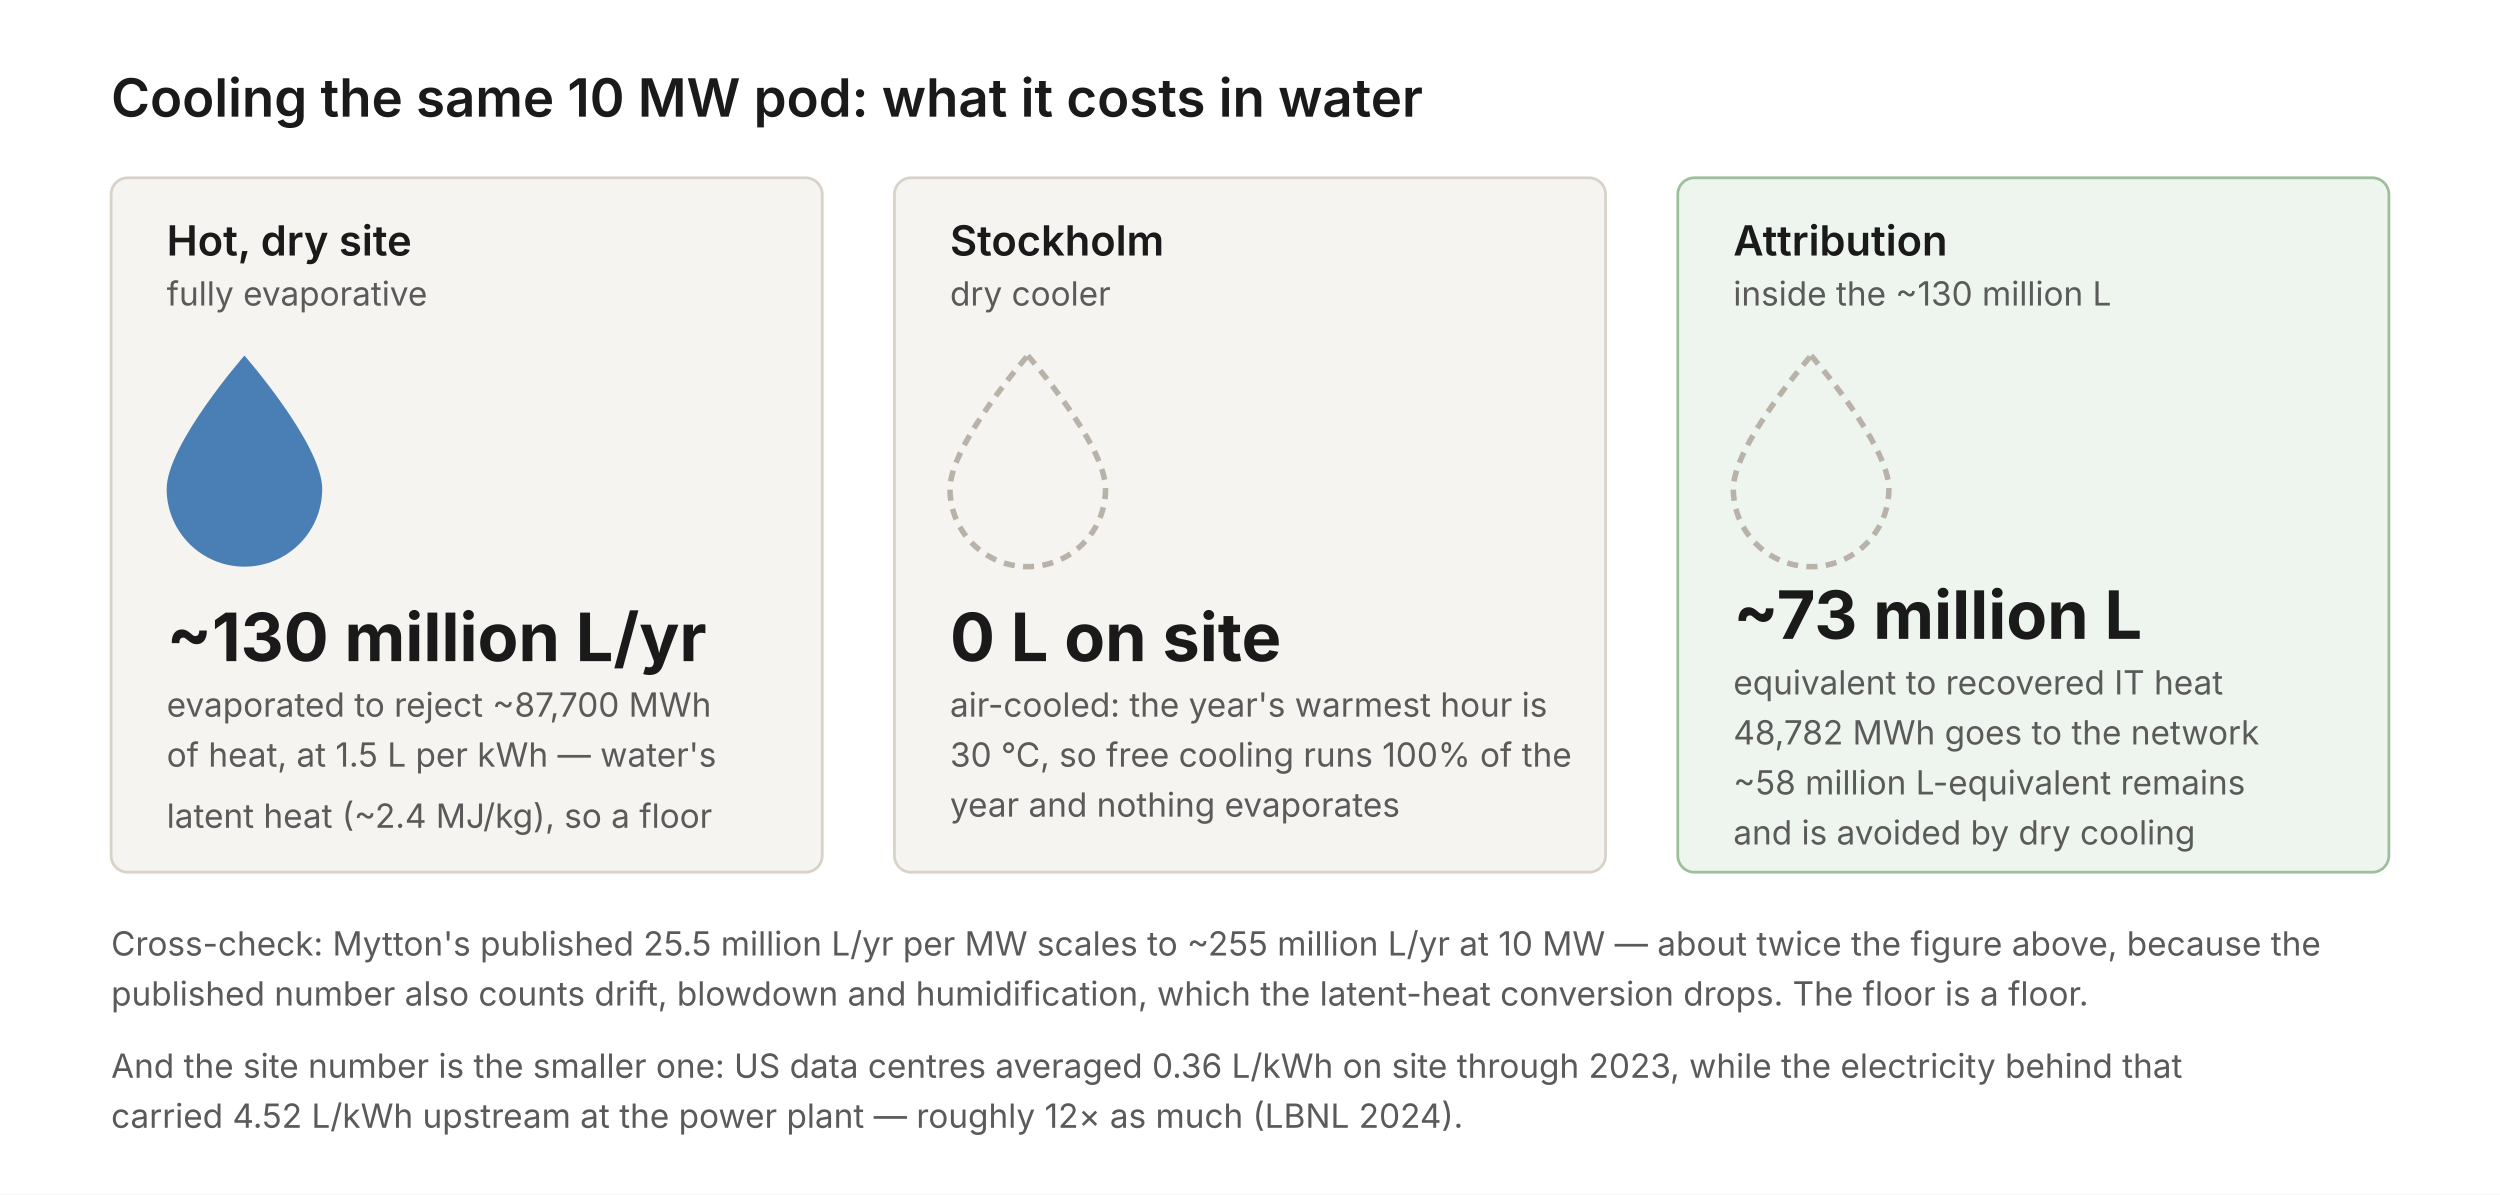
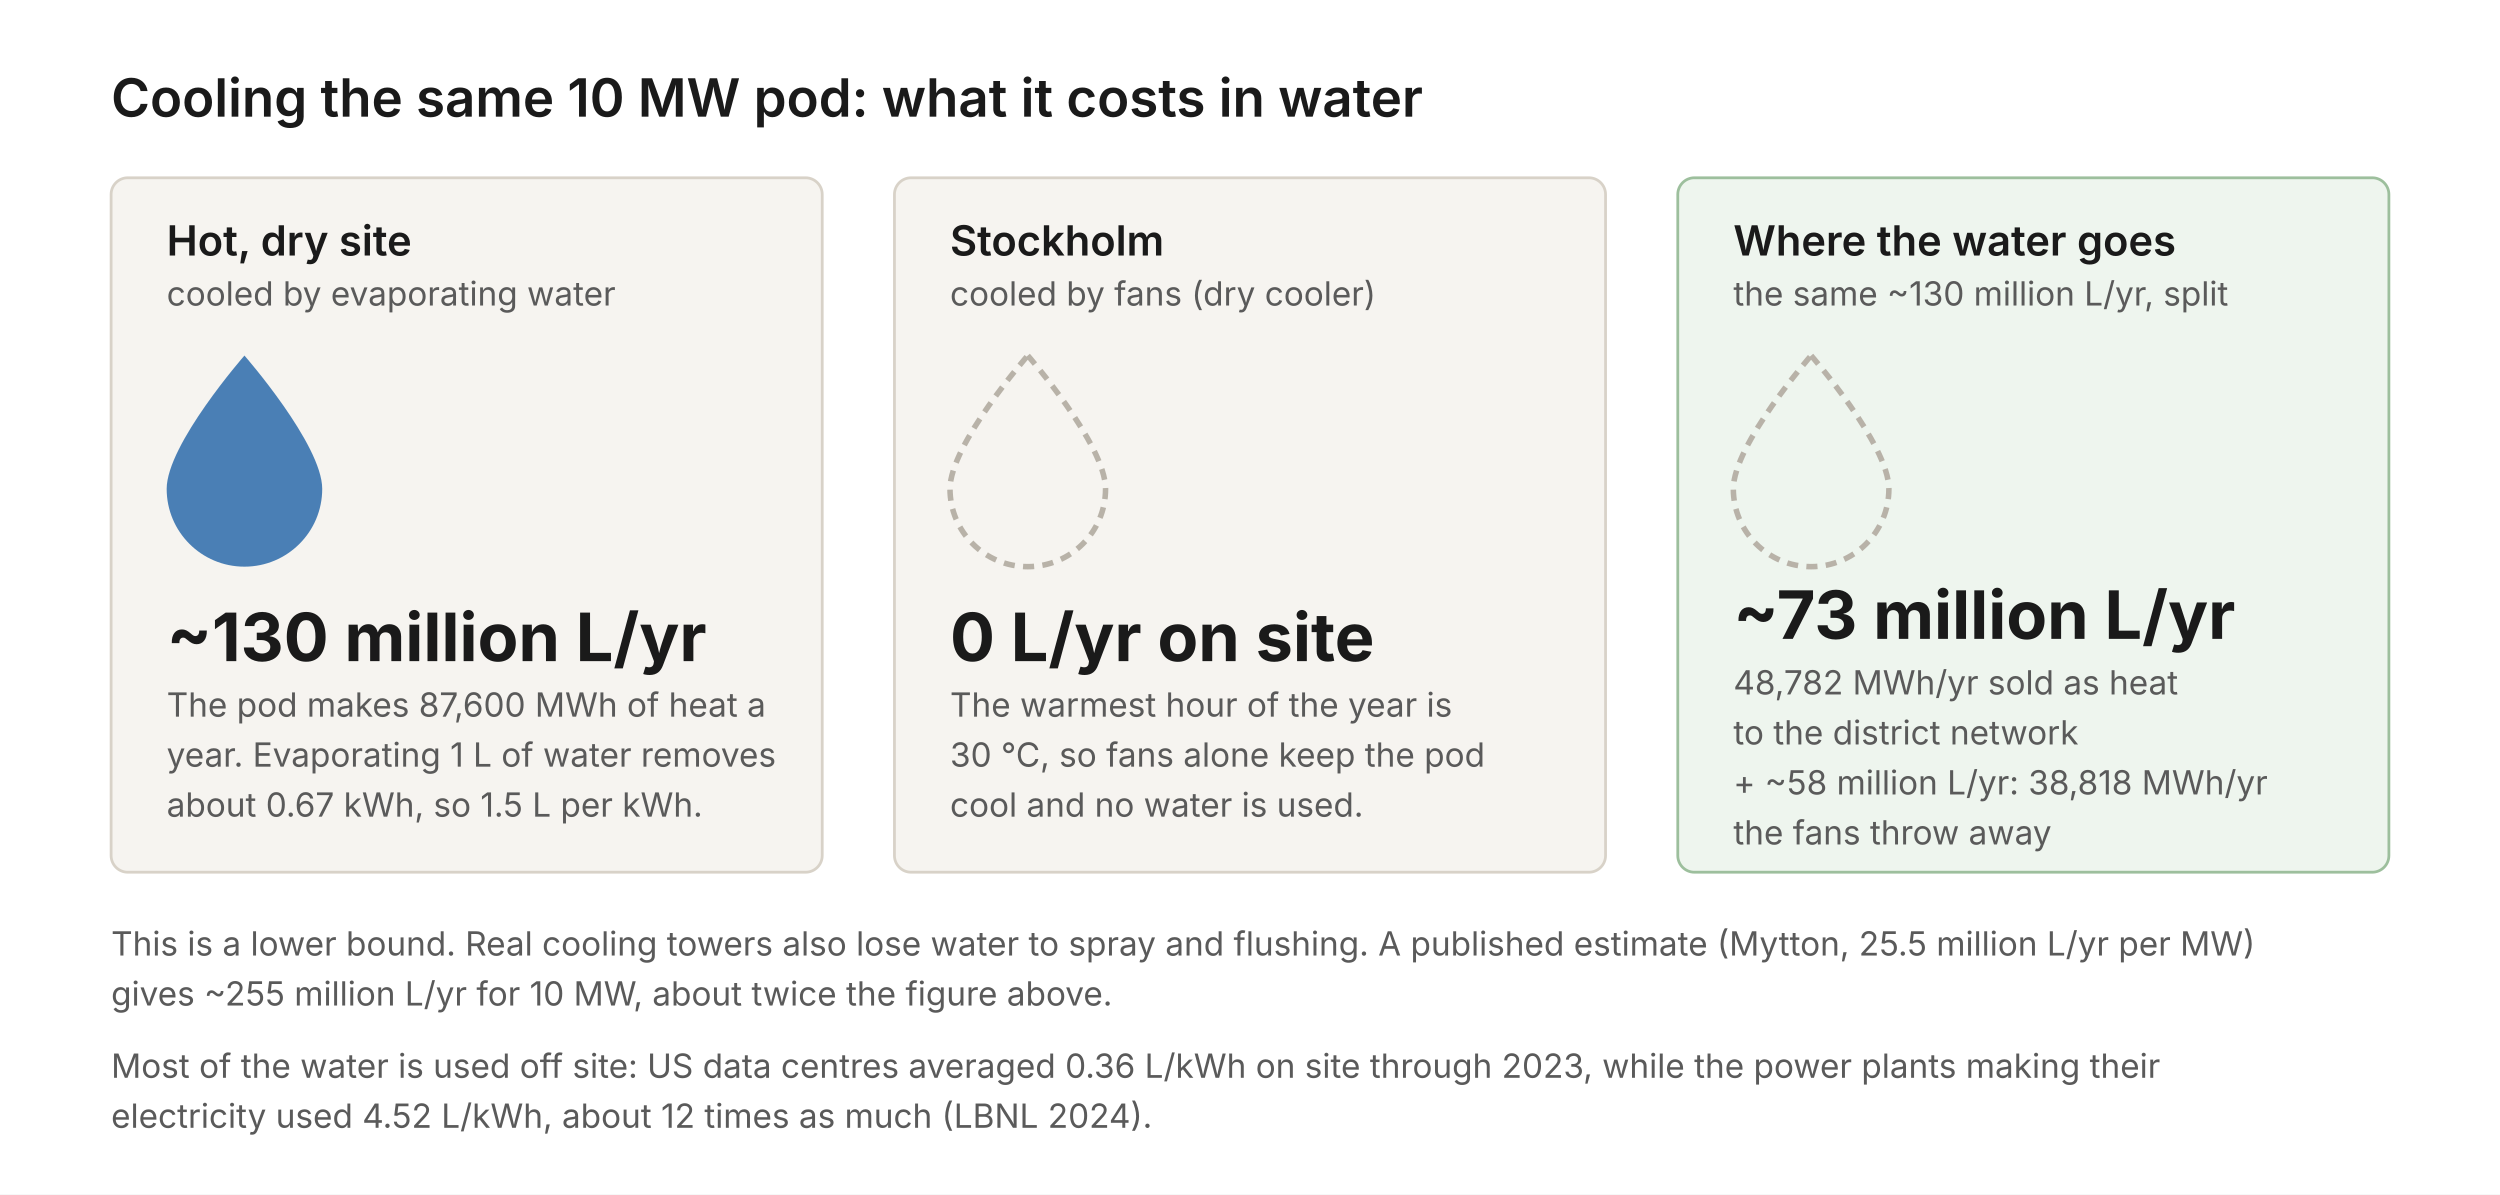
<svg xmlns="http://www.w3.org/2000/svg" viewBox="0 0 900 430" width="900" height="430" role="img" aria-labelledby="tB dB">
  <style>
    .bg{fill:#ffffff}
    .h{font:600 19px "Segoe UI",Inter,sans-serif;fill:#1a1a1a}
    .col{font:600 15px "Segoe UI",Inter,sans-serif;fill:#1a1a1a}
    .big{font:700 24px "Segoe UI",Inter,sans-serif;fill:#1a1a1a}
    .sub{font:12px "Segoe UI",Inter,sans-serif;fill:#5a5a5a}
    .foot{font:12px "Segoe UI",Inter,sans-serif;fill:#5a5a5a}
    .panel{fill:#f6f4f0;stroke:#d8d2c8;stroke-width:1}
    .win{fill:#eef5ee;stroke:#9dbf9d;stroke-width:1}
  </style>
  <rect class="bg" x="0" y="0" width="900" height="430" />
  <text class="h" x="40" y="42">Cooling the same 10 MW pod: what it costs in water</text>
  <rect class="panel" x="40" y="64" width="256" height="250" rx="6" />
  <rect class="panel" x="322" y="64" width="256" height="250" rx="6" />
  <rect class="win" x="604" y="64" width="256" height="250" rx="6" />
  <text class="col" x="60" y="92">Hot, dry site</text>
-   <text class="sub" x="60" y="110">fully evaporative</text>
+   <text class="sub" x="60" y="110">cooled by evaporating water</text>
  <text class="col" x="342" y="92">Stockholm</text>
-   <text class="sub" x="342" y="110">dry cooler</text>
-   <text class="col" x="624" y="92">Attribution</text>
-   <text class="sub" x="624" y="110">inside the ~130 million L</text>
+   <text class="sub" x="342" y="110">cooled by fans (dry cooler)</text>
+   <text class="col" x="624" y="92">Where the water goes</text>
+   <text class="sub" x="624" y="110">the same ~130 million L/yr, split</text>
  <g transform="translate(60,128)">
    <path d="M28 0 C28 0 56 32 56 48 A28 28 0 1 1 0 48 C0 32 28 0 28 0 Z" fill="#4a7fb5" />
  </g>
  <g transform="translate(342,128)">
    <path d="M28 0 C28 0 56 32 56 48 A28 28 0 1 1 0 48 C0 32 28 0 28 0 Z" fill="none" stroke="#b8b2a8" stroke-width="2" stroke-dasharray="4 3" />
  </g>
  <g transform="translate(624,128)">
    <path d="M28 0 C28 0 56 32 56 48 A28 28 0 1 1 0 48 C0 32 28 0 28 0 Z" fill="none" stroke="#b8b2a8" stroke-width="2" stroke-dasharray="4 3" />
  </g>
  <text class="big" x="60" y="238">~130 million L/yr</text>
-   <text class="sub" x="60" y="258">evaporated to reject ~87,700 MWh</text>
-   <text class="sub" x="60" y="276">of heat, at 1.5 L per kWh — water's</text>
-   <text class="sub" x="60" y="298">latent heat (~2.4 MJ/kg), so a floor</text>
-   <text class="big" x="342" y="238">0 L on site</text>
-   <text class="sub" x="342" y="258">air-cooled: the year's warmest hour is</text>
-   <text class="sub" x="342" y="276">30 °C, so free cooling runs 100% of the</text>
-   <text class="sub" x="342" y="294">year and nothing evaporates</text>
-   <text class="big" x="624" y="230">~73 million L</text>
-   <text class="sub" x="624" y="250">equivalent to recovered IT heat</text>
-   <text class="sub" x="624" y="268">48,782 MWh goes to the network</text>
-   <text class="sub" x="624" y="286">~58 million L-equivalent remains</text>
-   <text class="sub" x="624" y="304">and is avoided by dry cooling</text>
-   <text class="foot" x="40" y="344">Cross-check: Mytton's published 25.5 million L/yr per MW scales to ~255 million L/yr at 10 MW — about twice the figure above, because the</text>
-   <text class="foot" x="40" y="362">published number also counts drift, blowdown and humidification, which the latent-heat conversion drops. The floor is a floor.</text>
-   <text class="foot" x="40" y="388">And the site number is the smaller one: US data centres averaged 0.36 L/kWh on site through 2023, while the electricity behind that</text>
-   <text class="foot" x="40" y="406">carried 4.52 L/kWh upstream at the power plant — roughly 12× as much (LBNL 2024).</text>
+   <text class="sub" x="60" y="258">The pod makes 87,600 MWh of heat a</text>
+   <text class="sub" x="60" y="276">year. Evaporating 1 L of water removes</text>
+   <text class="sub" x="60" y="294">about 0.67 kWh, so 1.5 L per kWh.</text>
+   <text class="big" x="342" y="238">0 L/yr on site</text>
+   <text class="sub" x="342" y="258">The warmest hour of the year is</text>
+   <text class="sub" x="342" y="276">30 °C, so fans alone keep the pod</text>
+   <text class="sub" x="342" y="294">cool and no water is used.</text>
+   <text class="big" x="624" y="230">~73 million L/yr</text>
+   <text class="sub" x="624" y="250">48,782 MWh/yr sold as heat</text>
+   <text class="sub" x="624" y="268">to the district network</text>
+   <text class="sub" x="624" y="286">+ ~58 million L/yr: 38,818 MWh/yr</text>
+   <text class="sub" x="624" y="304">the fans throw away</text>
+   <text class="foot" x="40" y="344">This is a lower bound. Real cooling towers also lose water to spray and flushing. A published estimate (Mytton, 25.5 million L/yr per MW)</text>
+   <text class="foot" x="40" y="362">gives ~255 million L/yr for 10 MW, about twice the figure above.</text>
+   <text class="foot" x="40" y="388">Most of the water is used off site: US data centres averaged 0.36 L/kWh on site through 2023, while the power plants making their</text>
+   <text class="foot" x="40" y="406">electricity used 4.52 L/kWh, about 12 times as much (LBNL 2024).</text>
</svg>
